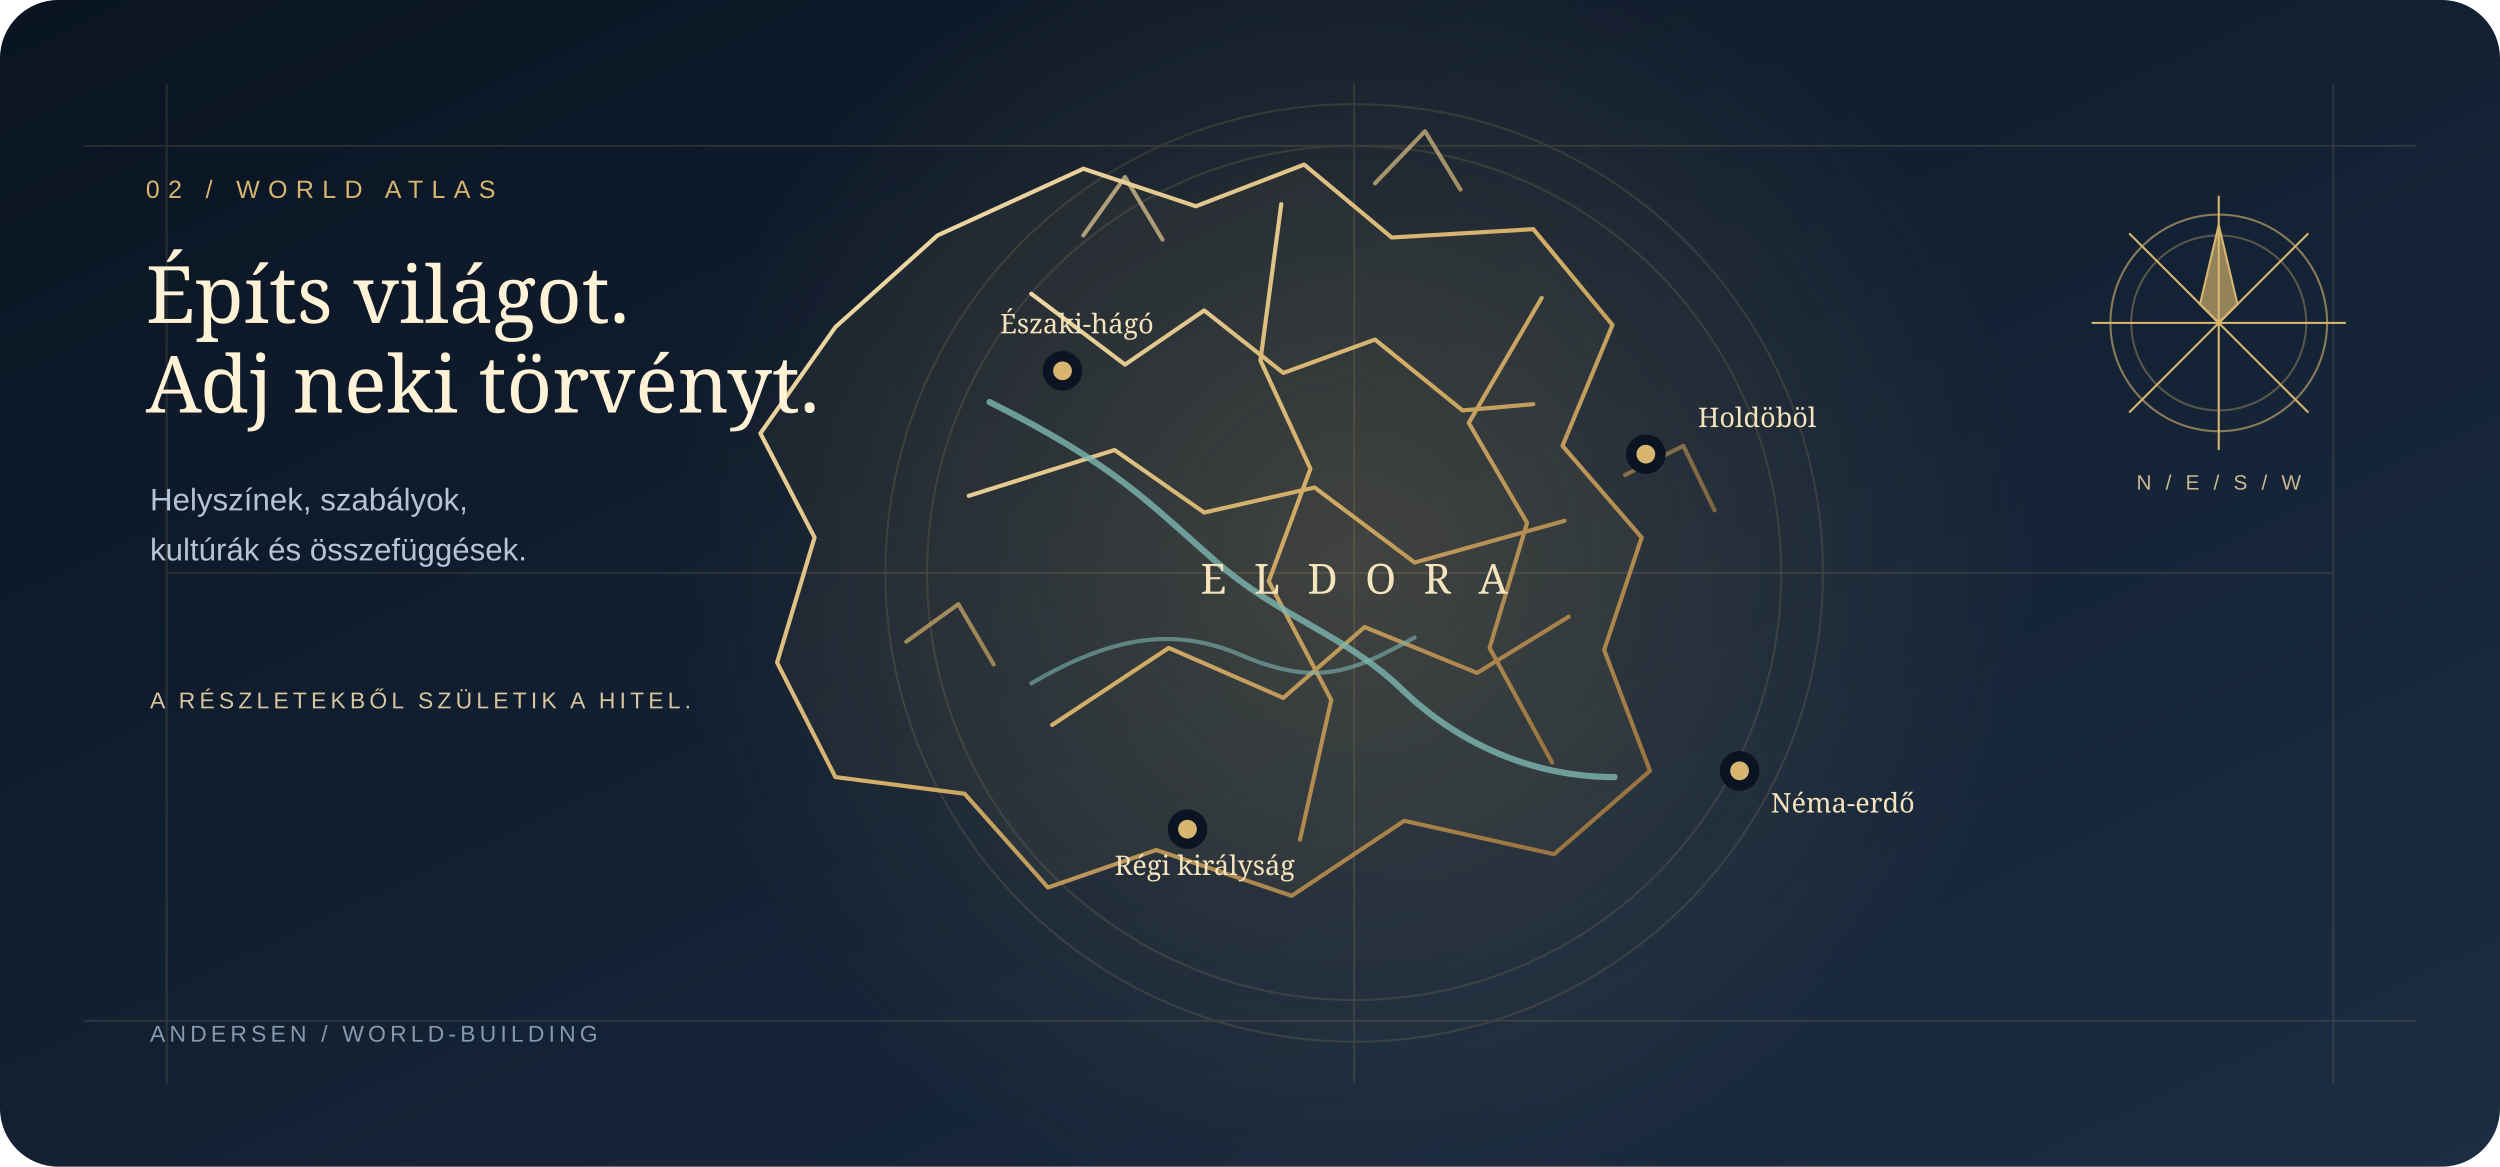
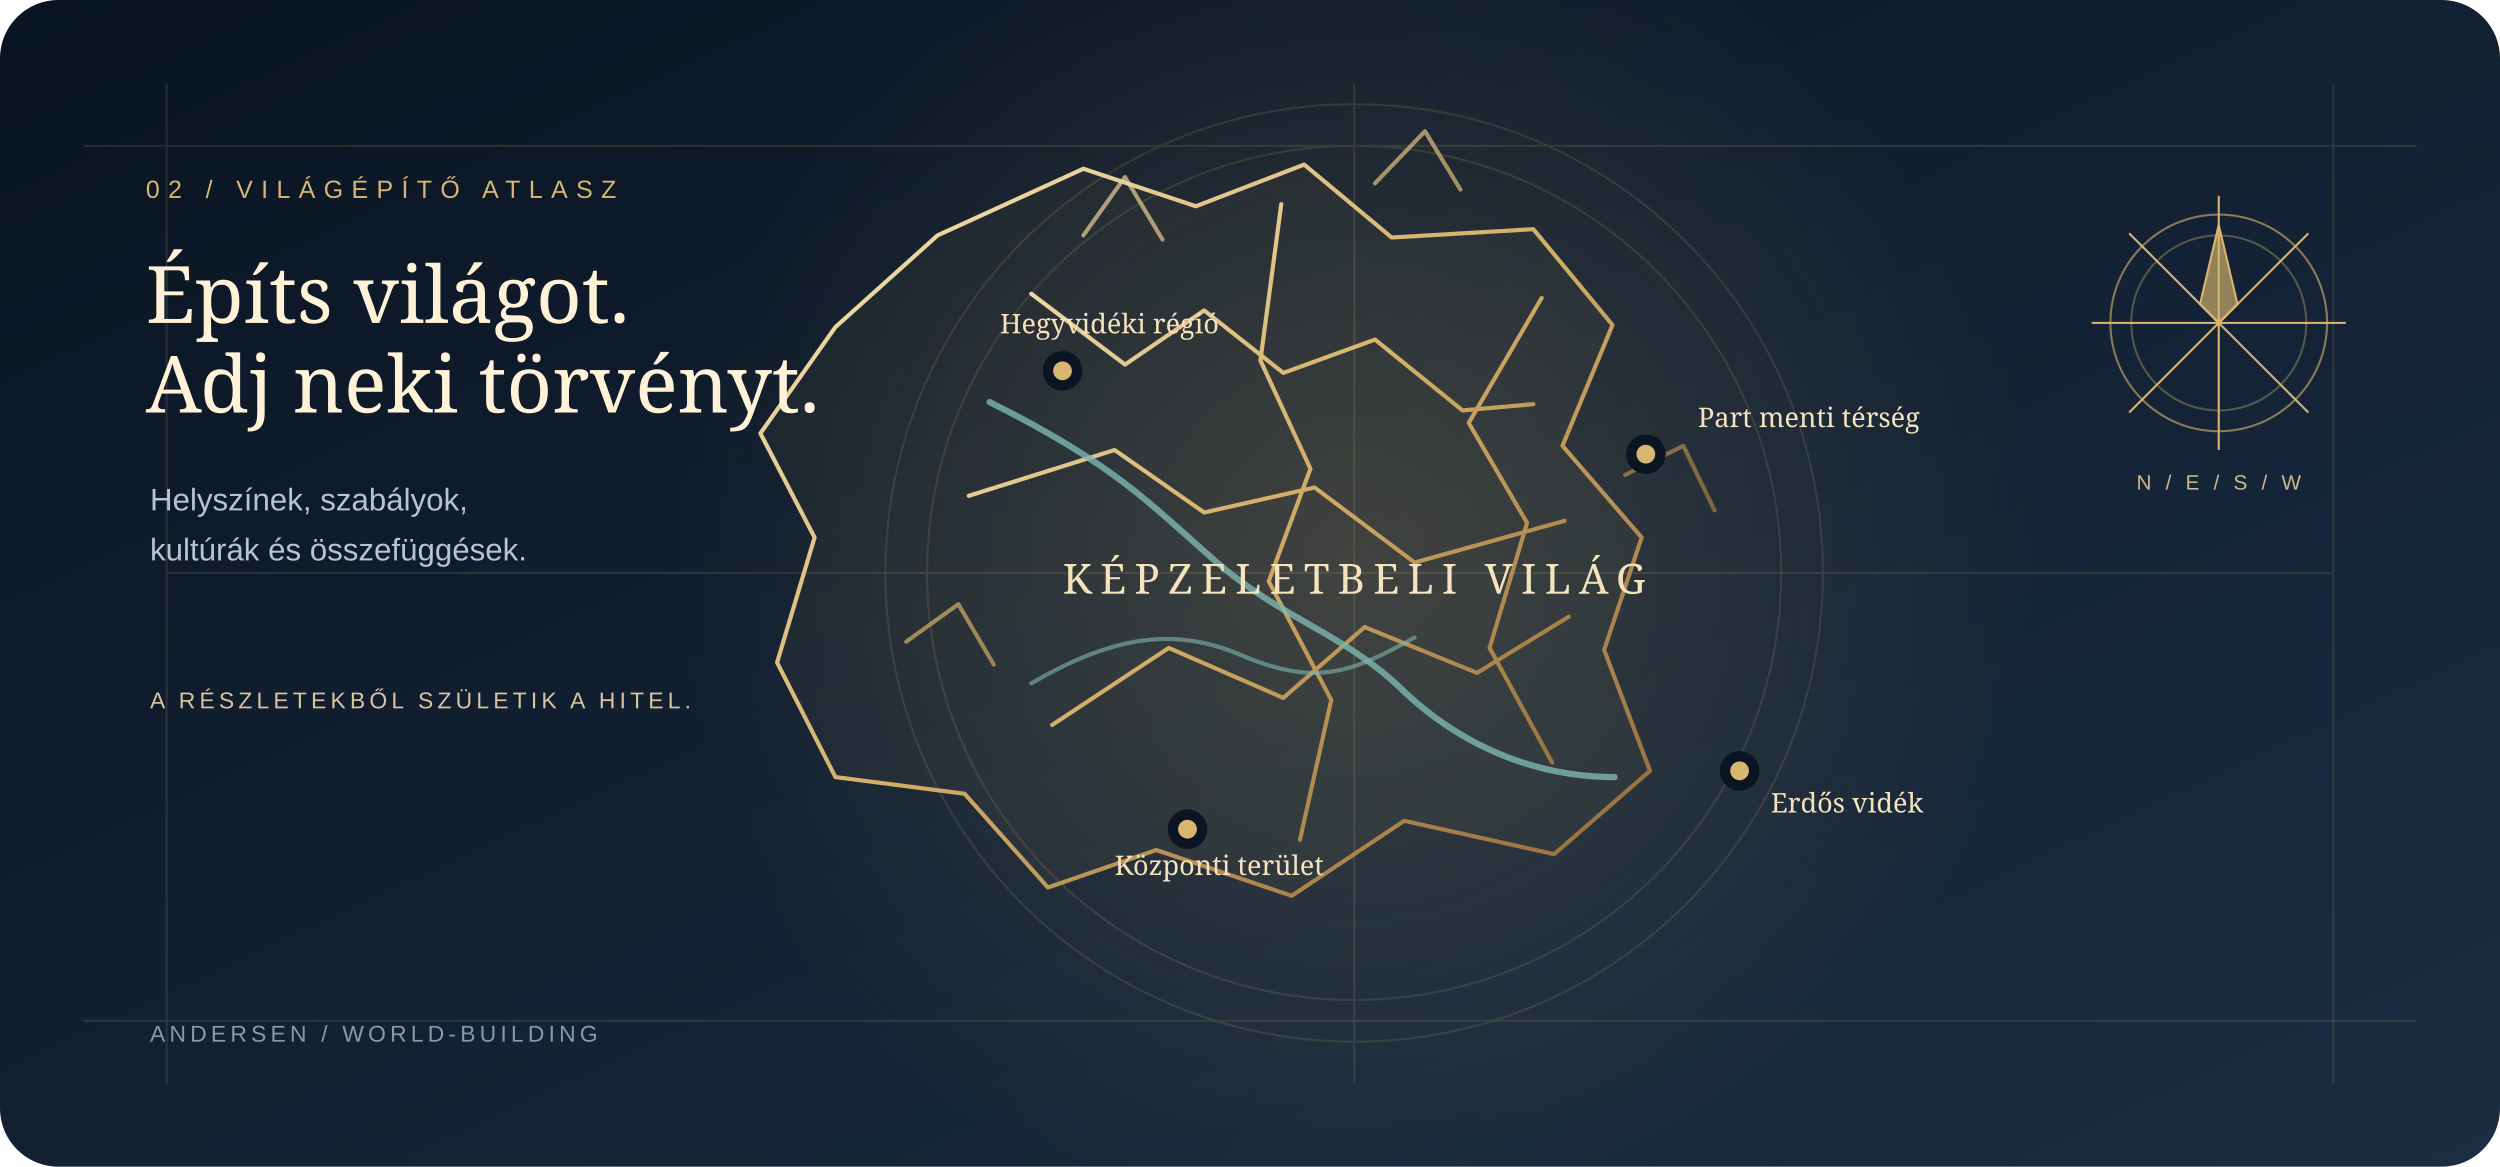
<svg xmlns="http://www.w3.org/2000/svg" width="1200" height="560" viewBox="0 0 1200 560" role="img" aria-labelledby="t d">
  <defs>
    <linearGradient id="bg" x2="1" y2="1">
      <stop stop-color="#0A1422" />
      <stop offset="1" stop-color="#1B2D43" />
    </linearGradient>
    <linearGradient id="gold" x2="1" y2="1">
      <stop stop-color="#F7E6B9" />
      <stop offset=".5" stop-color="#D2AD67" />
      <stop offset="1" stop-color="#8F693A" />
    </linearGradient>
    <radialGradient id="mist">
      <stop stop-color="#D5B16C" stop-opacity=".2" />
      <stop offset="1" stop-color="#D5B16C" stop-opacity="0" />
    </radialGradient>
  </defs>
  <rect width="1200" height="560" rx="28" fill="url(#bg)" />
  <circle cx="650" cy="270" r="330" fill="url(#mist)" />
  <g fill="none" stroke="#D8B66F" opacity=".14">
    <path d="M40 70H1160M40 490H1160M80 40V520M1120 40V520" />
    <circle cx="650" cy="275" r="225" />
    <circle cx="650" cy="275" r="205" />
    <path d="M650 40V520M80 275H1120" />
  </g>
  <g transform="translate(390 48)" fill="none" stroke="url(#gold)" stroke-width="2" stroke-linecap="round" stroke-linejoin="round">
    <path d="M60 65l70-32 54 18 52-20 42 35 68-4 38 46-24 58 38 44-18 54 22 58-46 40-72-16-54 36-65-22-52 18-40-45-62-8-28-55 18-60-26-50 36-51z" fill="#D7B36B" fill-opacity=".045" />
    <path d="M105 93l45 34 38-26 38 30 44-16 42 34 34-3M75 190l70-22 43 30 53-12 48 36 72-20M115 300l56-37 55 24 39-34 54 22 44-27M225 50l-10 75 24 52-20 54 30 57-15 67M350 95l-35 60 28 48-18 60 30 55" />
    <path d="M85 145c60 30 76 48 108 76s62 35 90 62 64 42 102 42" stroke="#7DB6B1" stroke-width="3" opacity=".8" />
    <path d="M105 280c38-22 68-28 102-13 36 15 53 7 82-9" stroke="#7DB6B1" stroke-width="2" opacity=".6" />
    <path d="M130 65l20-28 18 30M270 40l24-25 17 28M390 180l28-14 15 31M45 260l25-18 17 29" opacity=".7" />
  </g>
  <g fill="#F4E3BC" font-family="Georgia,serif">
-     <text x="650" y="285" text-anchor="middle" font-size="20" letter-spacing="4">E L D O R A</text>
-     <text x="480" y="160" font-size="13">Északi-hágó</text>
-     <text x="815" y="205" font-size="13">Holdöböl</text>
-     <text x="535" y="420" font-size="13">Régi királyság</text>
-     <text x="850" y="390" font-size="13">Néma-erdő</text>
+     <text x="650" y="285" text-anchor="middle" font-size="20" letter-spacing="4">KÉPZELETBELI VILÁG</text>
+     <text x="480" y="160" font-size="13">Hegyvidéki régió</text>
+     <text x="815" y="205" font-size="13">Part menti térség</text>
+     <text x="535" y="420" font-size="13">Központi terület</text>
+     <text x="850" y="390" font-size="13">Erdős vidék</text>
  </g>
  <g fill="#D8B66F" stroke="#0A1422" stroke-width="5">
    <circle cx="510" cy="178" r="7" />
    <circle cx="790" cy="218" r="7" />
    <circle cx="570" cy="398" r="7" />
    <circle cx="835" cy="370" r="7" />
  </g>
  <g font-family="Arial,sans-serif">
-     <text x="70" y="95" fill="#D8B66F" font-size="12" letter-spacing="4">02 / WORLD ATLAS</text>
+     <text x="70" y="95" fill="#D8B66F" font-size="12" letter-spacing="4">02 / VILÁGÉPÍTŐ ATLASZ</text>
    <text x="70" y="155" fill="#FFF2D7" font-family="Georgia,serif" font-size="38">Építs világot.</text>
    <text x="70" y="198" fill="#FFF2D7" font-family="Georgia,serif" font-size="38">Adj neki törvényt.</text>
    <text x="72" y="245" fill="#B6C4D4" font-size="15">Helyszínek, szabályok,</text>
    <text x="72" y="269" fill="#B6C4D4" font-size="15">kultúrák és összefüggések.</text>
    <path d="M72 310h170" stroke="url(#gold)" stroke-width="2" />
    <text x="72" y="340" fill="#D9C59E" font-size="11" letter-spacing="2">A RÉSZLETEKBŐL SZÜLETIK A HITEL.</text>
    <text x="72" y="500" fill="#8799AD" font-size="11" letter-spacing="2">ANDERSEN / WORLD-BUILDING</text>
  </g>
  <g transform="translate(1000 90)" fill="none" stroke="#D8B66F">
    <circle cx="65" cy="65" r="52" opacity=".6" />
    <circle cx="65" cy="65" r="42" opacity=".35" />
    <path d="M65 4V126M4 65H126M22 22l86 86M108 22L22 108" />
    <path d="M65 18l9 38-9 9-9-9z" fill="#D8B66F" fill-opacity=".65" />
  </g>
  <text x="1065" y="235" text-anchor="middle" fill="#CBB88F" font-family="Arial,sans-serif" font-size="10" letter-spacing="2">N / E / S / W</text>
</svg>
